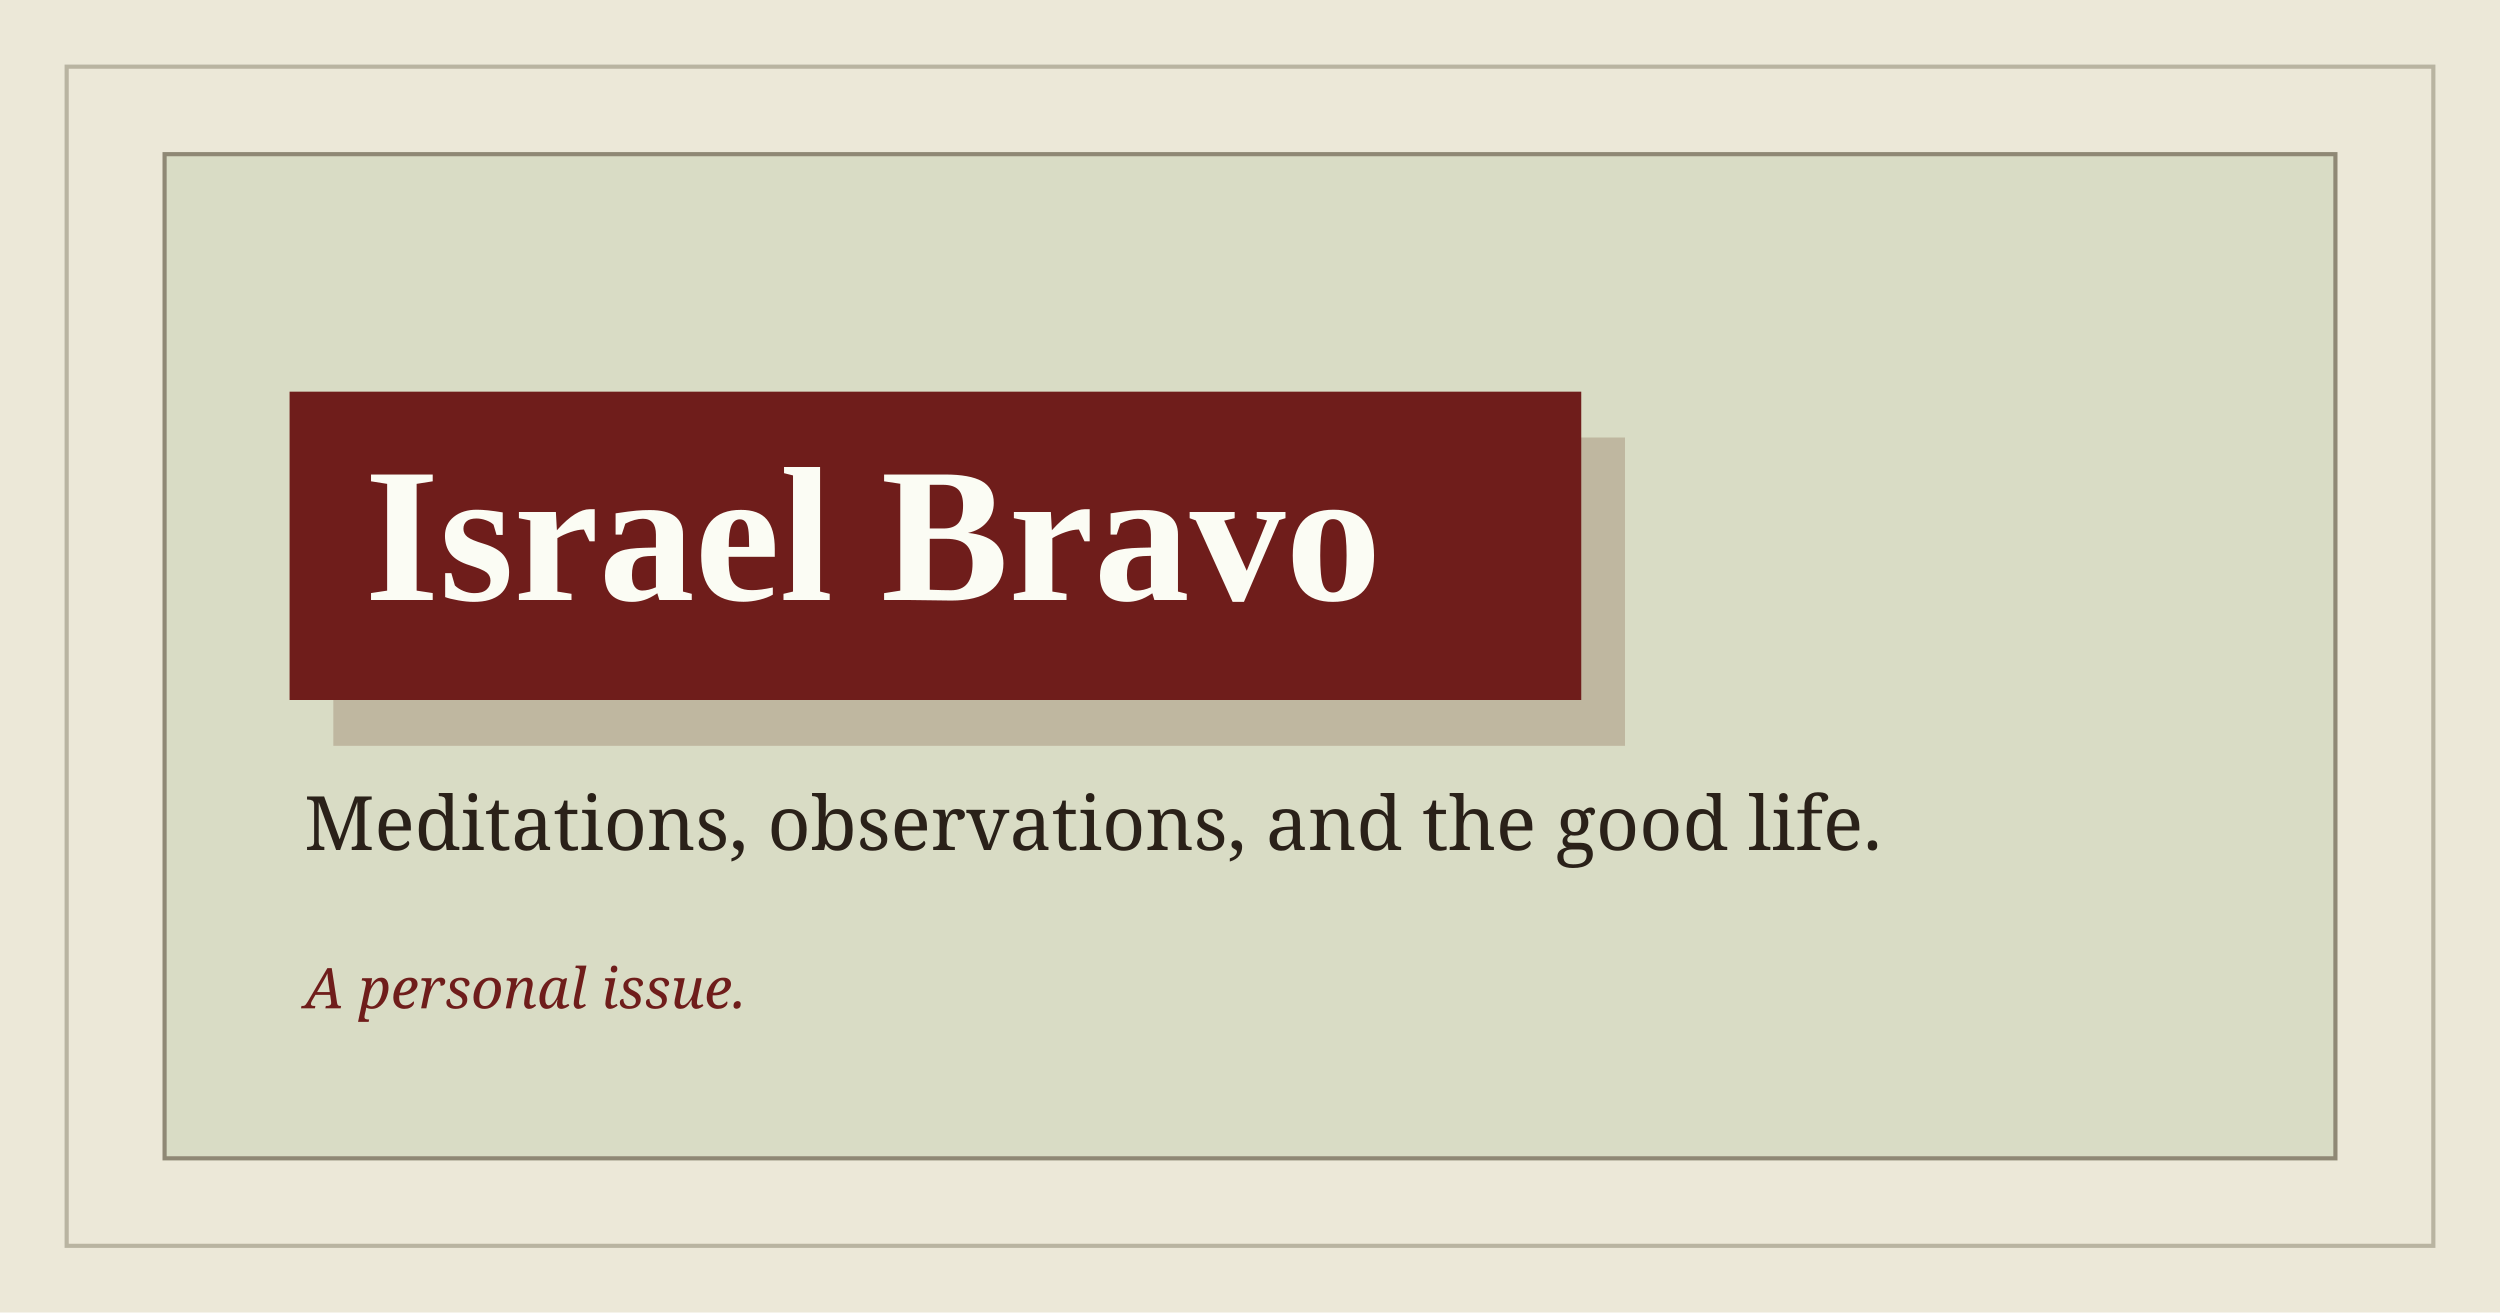
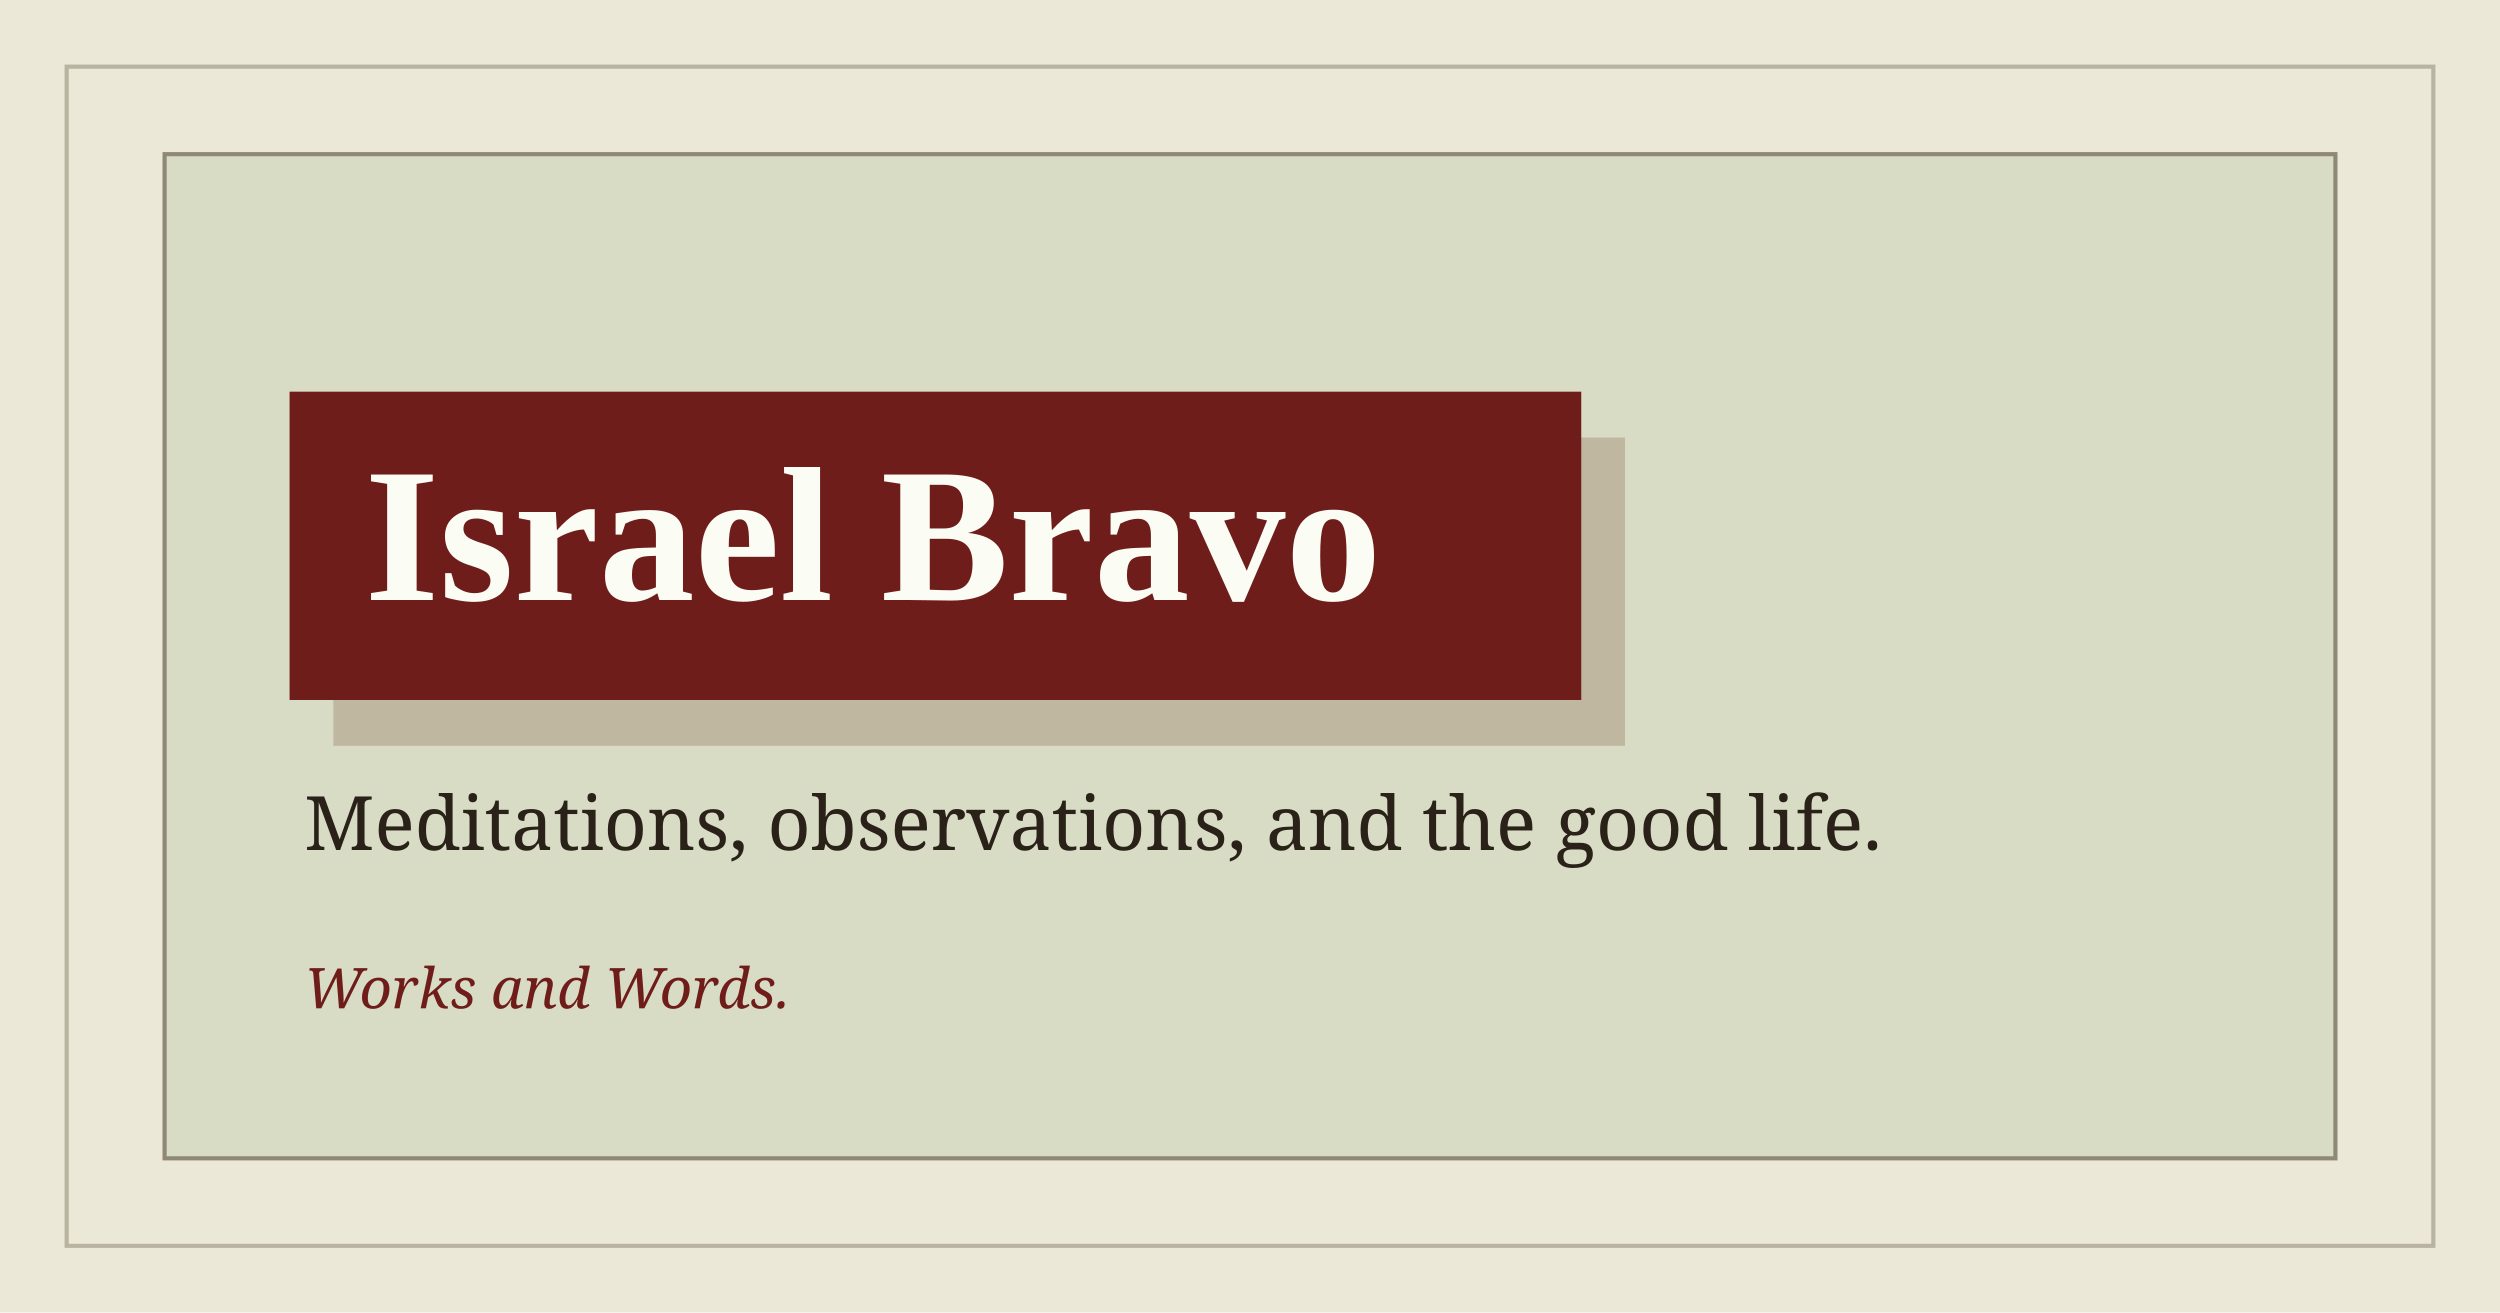
<svg xmlns="http://www.w3.org/2000/svg" viewBox="0 0 1200 630" width="1200" height="630">
  <rect width="1200" height="630" fill="#ece8d8" />
  <rect x="32" y="32" width="1136" height="566" fill="none" stroke="#8f8875" stroke-width="2" opacity="0.55" />
  <rect x="79" y="74" width="1042" height="482" fill="#d9dcc5" stroke="#8f8875" stroke-width="2" />
  <rect x="160" y="210" width="620" height="148" fill="#bfb7a0" />
  <rect x="139" y="188" width="620" height="148" fill="#6f1d1b" />
  <text x="175" y="288" font-family="Bodoni 72, Bodoni MT, Didot, Georgia, serif" font-size="92" font-weight="700" fill="#fbfcf4">Israel Bravo</text>
  <text x="146" y="408" font-family="Lora, Georgia, serif" font-size="36" fill="#2a2119">Meditations, observations, and the good life.</text>
-   <text x="146" y="484" font-family="Lora, Georgia, serif" font-size="27" font-style="italic" fill="#6f1d1b">A personal issue.</text>
+   <text x="146" y="484" font-family="Lora, Georgia, serif" font-size="27" font-style="italic" fill="#6f1d1b">Works and Words.</text>
</svg>
